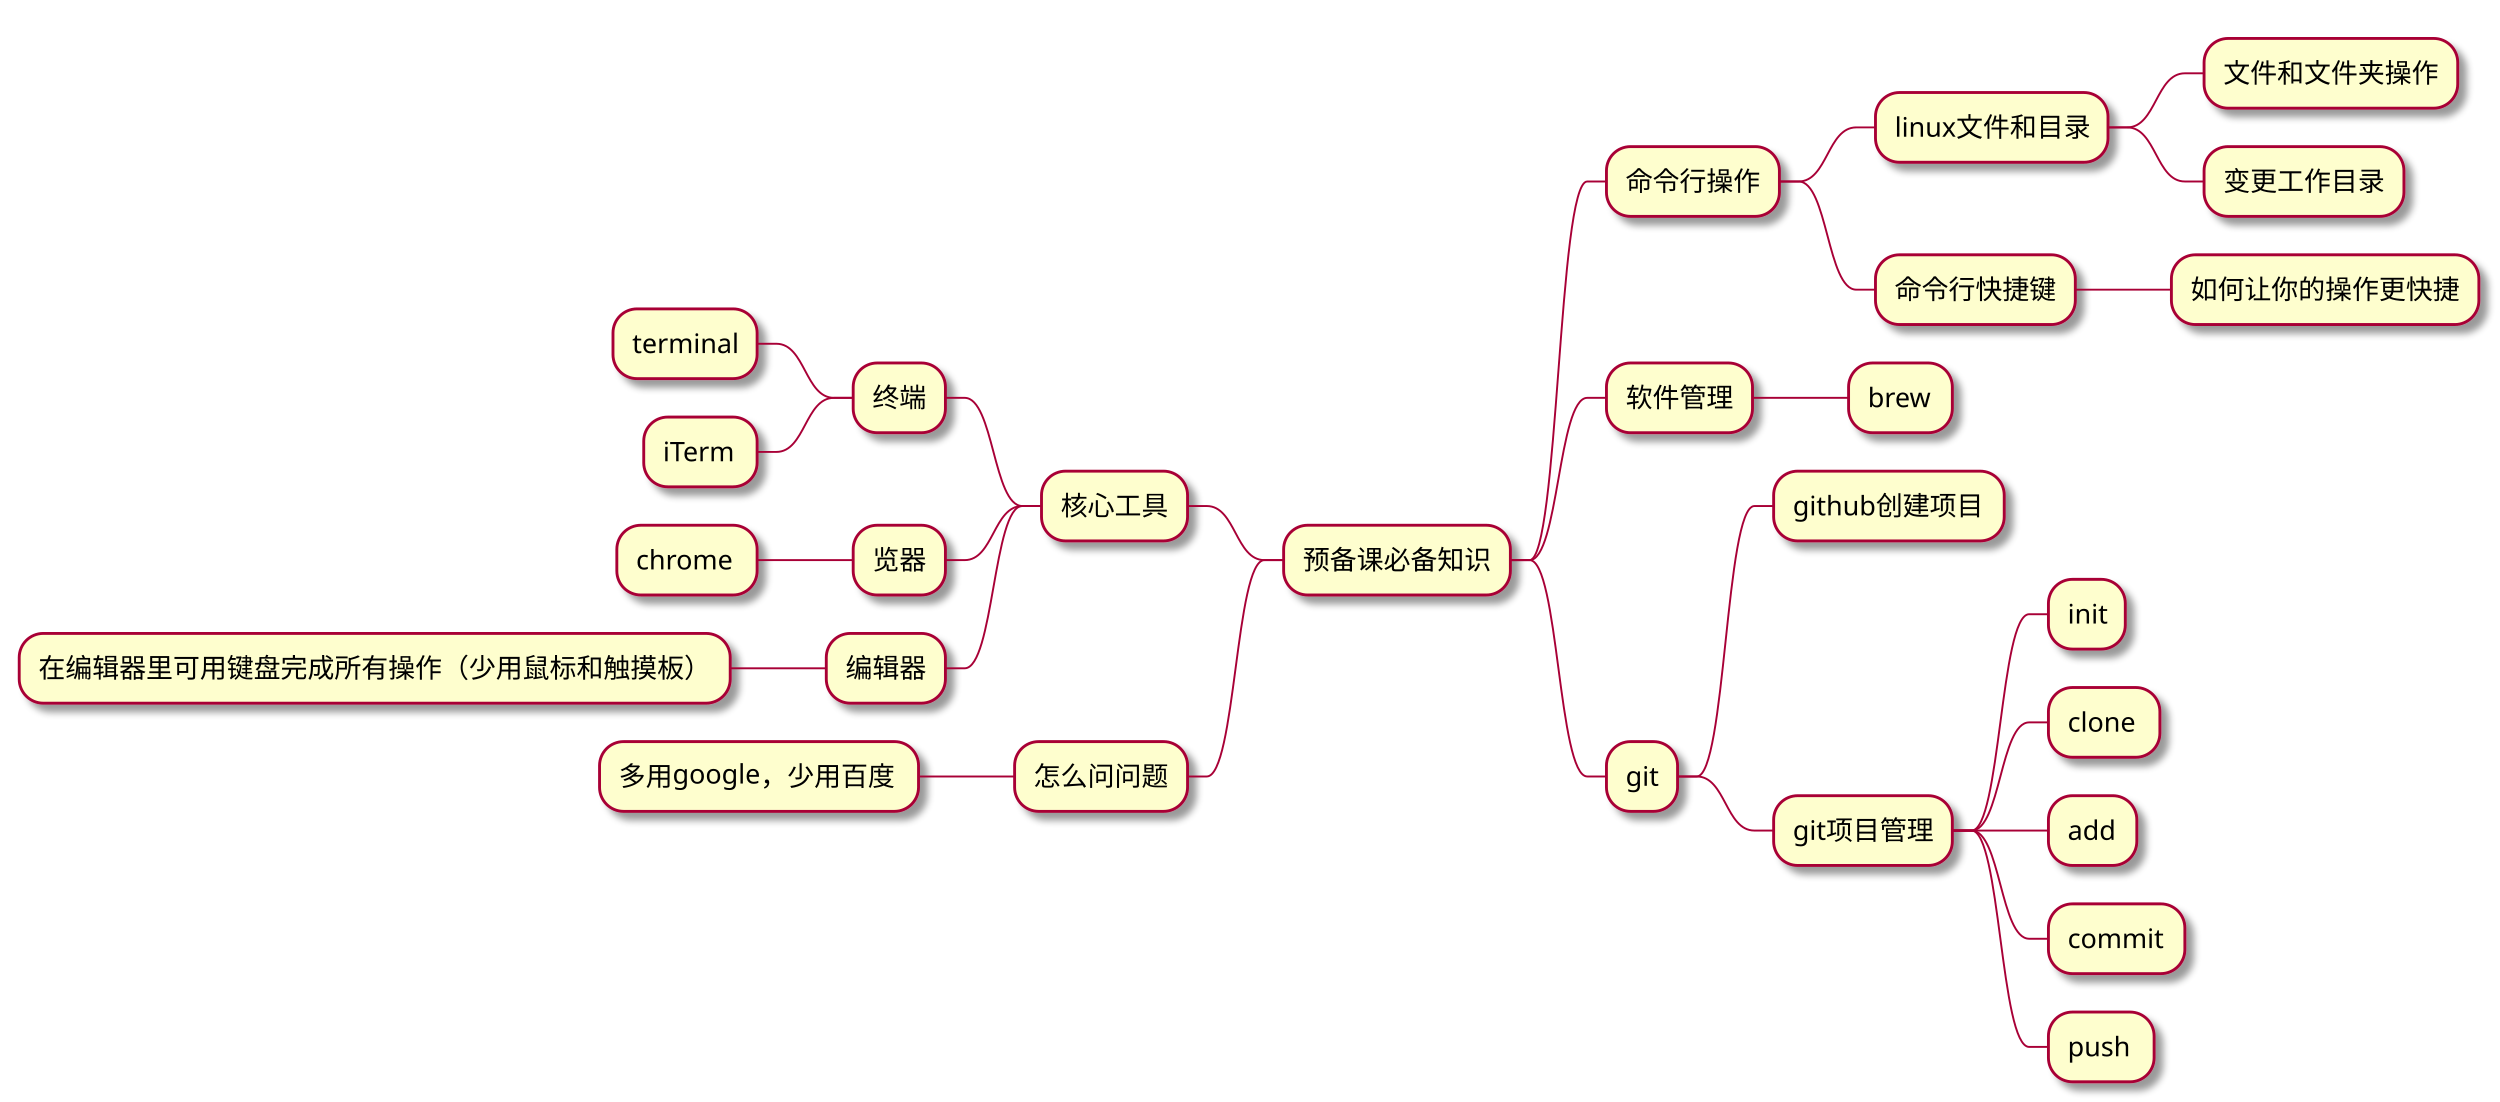
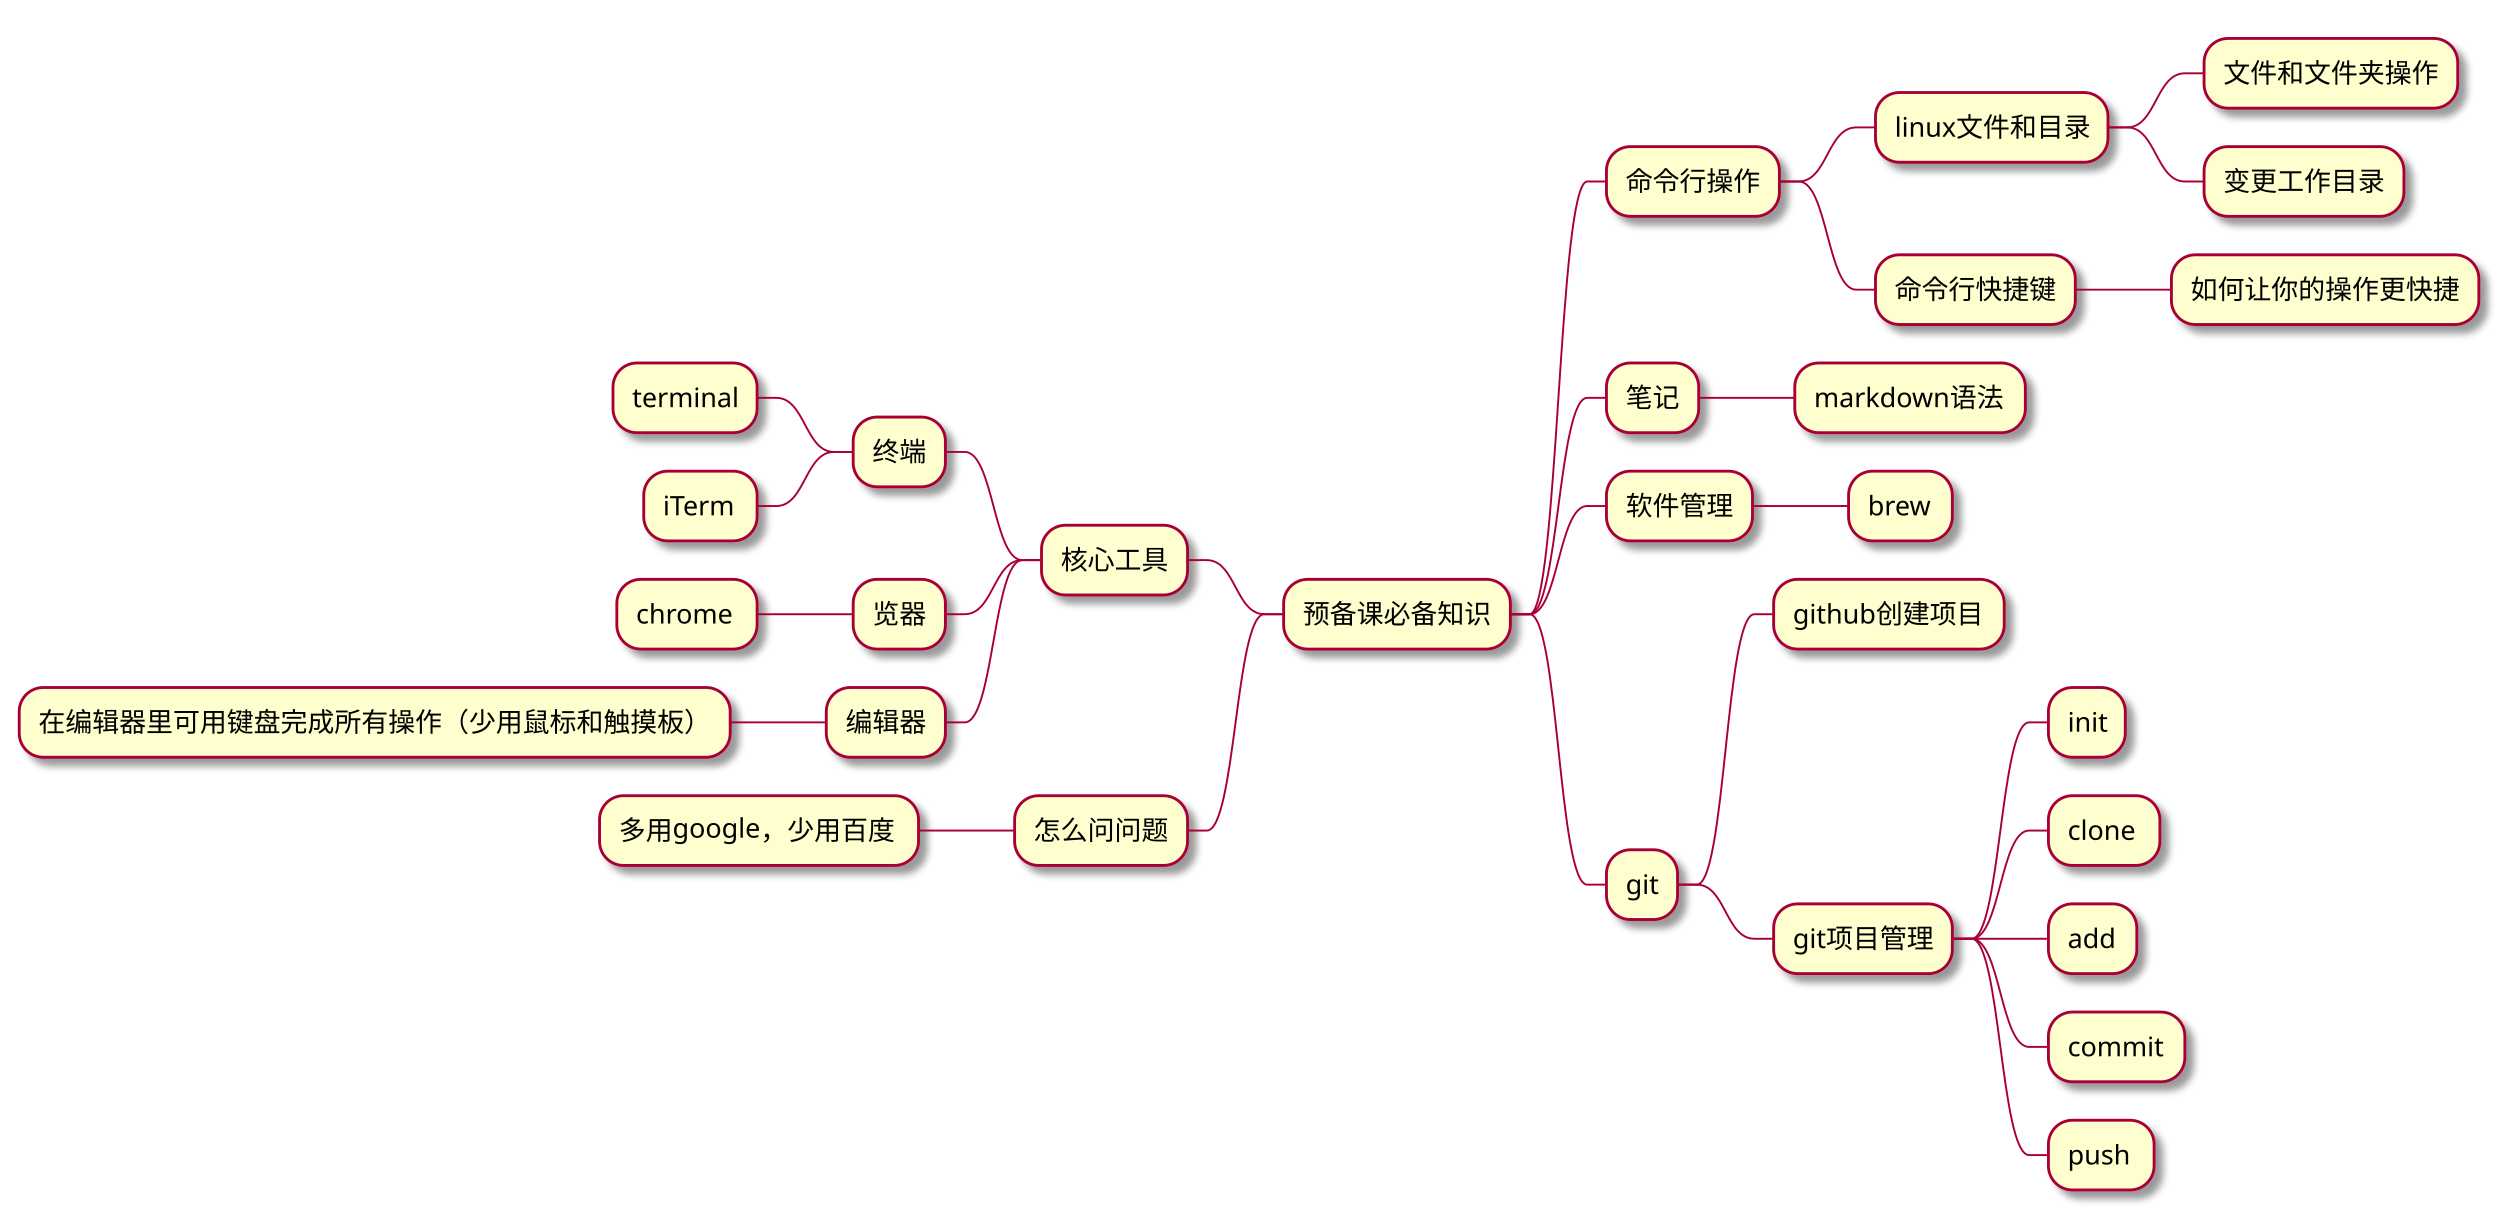
- <svg xmlns="http://www.w3.org/2000/svg" contentScriptType="application/ecmascript" contentStyleType="text/css" height="573px" preserveAspectRatio="none" style="width:1301px;height:573px;" version="1.1" viewBox="0 0 1301 573" width="1301px" zoomAndPan="magnify">
+ <svg xmlns="http://www.w3.org/2000/svg" contentScriptType="application/ecmascript" contentStyleType="text/css" height="630px" preserveAspectRatio="none" style="width:1301px;height:630px;" version="1.1" viewBox="0 0 1301 630" width="1301px" zoomAndPan="magnify">
  <defs>
-     <filter height="300%" id="f13hq9sozitdfa" width="300%" x="-1" y="-1">
+     <filter height="300%" id="f1j2y7qh7t1dr3" width="300%" x="-1" y="-1">
      <feGaussianBlur result="blurOut" stdDeviation="2.0" />
      <feColorMatrix in="blurOut" result="blurOut2" type="matrix" values="0 0 0 0 0 0 0 0 0 0 0 0 0 0 0 0 0 0 .4 0" />
      <feOffset dx="4.0" dy="4.0" in="blurOut2" result="blurOut3" />
      <feBlend in="SourceGraphic" in2="blurOut3" mode="normal" />
    </filter>
  </defs>
  <g>
-     <rect fill="#FEFECE" filter="url(#f13hq9sozitdfa)" height="36.297" rx="12.5" ry="12.5" style="stroke: #A80036; stroke-width: 1.5;" width="118" x="668" y="273.336" />
-     <text fill="#000000" font-family="sans-serif" font-size="14" lengthAdjust="spacingAndGlyphs" textLength="98" x="678" y="296.331">预备课必备知识</text>
-     <rect fill="#FEFECE" filter="url(#f13hq9sozitdfa)" height="36.297" rx="12.5" ry="12.5" style="stroke: #A80036; stroke-width: 1.5;" width="90" x="836" y="76.297" />
+     <rect fill="#FEFECE" filter="url(#f1j2y7qh7t1dr3)" height="36.297" rx="12.5" ry="12.5" style="stroke: #A80036; stroke-width: 1.5;" width="118" x="668" y="301.484" />
+     <text fill="#000000" font-family="sans-serif" font-size="14" lengthAdjust="spacingAndGlyphs" textLength="98" x="678" y="324.479">预备课必备知识</text>
+     <rect fill="#FEFECE" filter="url(#f1j2y7qh7t1dr3)" height="36.297" rx="12.5" ry="12.5" style="stroke: #A80036; stroke-width: 1.5;" width="90" x="836" y="76.297" />
    <text fill="#000000" font-family="sans-serif" font-size="14" lengthAdjust="spacingAndGlyphs" textLength="70" x="846" y="99.292">命令行操作</text>
-     <rect fill="#FEFECE" filter="url(#f13hq9sozitdfa)" height="36.297" rx="12.5" ry="12.5" style="stroke: #A80036; stroke-width: 1.5;" width="121" x="976" y="48.148" />
+     <rect fill="#FEFECE" filter="url(#f1j2y7qh7t1dr3)" height="36.297" rx="12.5" ry="12.5" style="stroke: #A80036; stroke-width: 1.5;" width="121" x="976" y="48.148" />
    <text fill="#000000" font-family="sans-serif" font-size="14" lengthAdjust="spacingAndGlyphs" textLength="101" x="986" y="71.144">linux文件和目录</text>
-     <rect fill="#FEFECE" filter="url(#f13hq9sozitdfa)" height="36.297" rx="12.5" ry="12.5" style="stroke: #A80036; stroke-width: 1.5;" width="132" x="1147" y="20" />
+     <rect fill="#FEFECE" filter="url(#f1j2y7qh7t1dr3)" height="36.297" rx="12.5" ry="12.5" style="stroke: #A80036; stroke-width: 1.5;" width="132" x="1147" y="20" />
    <text fill="#000000" font-family="sans-serif" font-size="14" lengthAdjust="spacingAndGlyphs" textLength="112" x="1157" y="42.995">文件和文件夹操作</text>
    <path d="M1097,66.297 L1107,66.297 C1122,66.297 1122,38.148 1137,38.148 L1147,38.148 " fill="none" style="stroke: #A80036; stroke-width: 1.0;" />
-     <rect fill="#FEFECE" filter="url(#f13hq9sozitdfa)" height="36.297" rx="12.5" ry="12.5" style="stroke: #A80036; stroke-width: 1.5;" width="104" x="1147" y="76.297" />
+     <rect fill="#FEFECE" filter="url(#f1j2y7qh7t1dr3)" height="36.297" rx="12.5" ry="12.5" style="stroke: #A80036; stroke-width: 1.5;" width="104" x="1147" y="76.297" />
    <text fill="#000000" font-family="sans-serif" font-size="14" lengthAdjust="spacingAndGlyphs" textLength="84" x="1157" y="99.292">变更工作目录</text>
    <path d="M1097,66.297 L1107,66.297 C1122,66.297 1122,94.445 1137,94.445 L1147,94.445 " fill="none" style="stroke: #A80036; stroke-width: 1.0;" />
    <path d="M926,94.445 L936,94.445 C951,94.445 951,66.297 966,66.297 L976,66.297 " fill="none" style="stroke: #A80036; stroke-width: 1.0;" />
-     <rect fill="#FEFECE" filter="url(#f13hq9sozitdfa)" height="36.297" rx="12.5" ry="12.5" style="stroke: #A80036; stroke-width: 1.5;" width="104" x="976" y="132.594" />
+     <rect fill="#FEFECE" filter="url(#f1j2y7qh7t1dr3)" height="36.297" rx="12.5" ry="12.5" style="stroke: #A80036; stroke-width: 1.5;" width="104" x="976" y="132.594" />
    <text fill="#000000" font-family="sans-serif" font-size="14" lengthAdjust="spacingAndGlyphs" textLength="84" x="986" y="155.589">命令行快捷键</text>
-     <rect fill="#FEFECE" filter="url(#f13hq9sozitdfa)" height="36.297" rx="12.5" ry="12.5" style="stroke: #A80036; stroke-width: 1.5;" width="160" x="1130" y="132.594" />
+     <rect fill="#FEFECE" filter="url(#f1j2y7qh7t1dr3)" height="36.297" rx="12.5" ry="12.5" style="stroke: #A80036; stroke-width: 1.5;" width="160" x="1130" y="132.594" />
    <text fill="#000000" font-family="sans-serif" font-size="14" lengthAdjust="spacingAndGlyphs" textLength="140" x="1140" y="155.589">如何让你的操作更快捷</text>
    <path d="M1080,150.742 L1090,150.742 C1105,150.742 1105,150.742 1120,150.742 L1130,150.742 " fill="none" style="stroke: #A80036; stroke-width: 1.0;" />
    <path d="M926,94.445 L936,94.445 C951,94.445 951,150.742 966,150.742 L976,150.742 " fill="none" style="stroke: #A80036; stroke-width: 1.0;" />
-     <path d="M786,291.484 L796,291.484 C811,291.484 811,94.445 826,94.445 L836,94.445 " fill="none" style="stroke: #A80036; stroke-width: 1.0;" />
-     <rect fill="#FEFECE" filter="url(#f13hq9sozitdfa)" height="36.297" rx="12.5" ry="12.5" style="stroke: #A80036; stroke-width: 1.5;" width="76" x="836" y="188.891" />
-     <text fill="#000000" font-family="sans-serif" font-size="14" lengthAdjust="spacingAndGlyphs" textLength="56" x="846" y="211.886">软件管理</text>
-     <rect fill="#FEFECE" filter="url(#f13hq9sozitdfa)" height="36.297" rx="12.5" ry="12.5" style="stroke: #A80036; stroke-width: 1.5;" width="54" x="962" y="188.891" />
-     <text fill="#000000" font-family="sans-serif" font-size="14" lengthAdjust="spacingAndGlyphs" textLength="34" x="972" y="211.886">brew</text>
-     <path d="M912,207.039 L922,207.039 C937,207.039 937,207.039 952,207.039 L962,207.039 " fill="none" style="stroke: #A80036; stroke-width: 1.0;" />
-     <path d="M786,291.484 L796,291.484 C811,291.484 811,207.039 826,207.039 L836,207.039 " fill="none" style="stroke: #A80036; stroke-width: 1.0;" />
-     <rect fill="#FEFECE" filter="url(#f13hq9sozitdfa)" height="36.297" rx="12.5" ry="12.5" style="stroke: #A80036; stroke-width: 1.5;" width="37" x="836" y="385.93" />
-     <text fill="#000000" font-family="sans-serif" font-size="14" lengthAdjust="spacingAndGlyphs" textLength="17" x="846" y="408.925">git</text>
-     <rect fill="#FEFECE" filter="url(#f13hq9sozitdfa)" height="36.297" rx="12.5" ry="12.5" style="stroke: #A80036; stroke-width: 1.5;" width="120" x="923" y="245.188" />
-     <text fill="#000000" font-family="sans-serif" font-size="14" lengthAdjust="spacingAndGlyphs" textLength="100" x="933" y="268.183">github创建项目</text>
-     <path d="M873,404.078 L883,404.078 C898,404.078 898,263.336 913,263.336 L923,263.336 " fill="none" style="stroke: #A80036; stroke-width: 1.0;" />
-     <rect fill="#FEFECE" filter="url(#f13hq9sozitdfa)" height="36.297" rx="12.5" ry="12.5" style="stroke: #A80036; stroke-width: 1.5;" width="93" x="923" y="414.078" />
-     <text fill="#000000" font-family="sans-serif" font-size="14" lengthAdjust="spacingAndGlyphs" textLength="73" x="933" y="437.073">git项目管理</text>
-     <rect fill="#FEFECE" filter="url(#f13hq9sozitdfa)" height="36.297" rx="12.5" ry="12.5" style="stroke: #A80036; stroke-width: 1.5;" width="40" x="1066" y="301.484" />
-     <text fill="#000000" font-family="sans-serif" font-size="14" lengthAdjust="spacingAndGlyphs" textLength="20" x="1076" y="324.479">init</text>
-     <path d="M1016,432.227 L1026,432.227 C1041,432.227 1041,319.633 1056,319.633 L1066,319.633 " fill="none" style="stroke: #A80036; stroke-width: 1.0;" />
-     <rect fill="#FEFECE" filter="url(#f13hq9sozitdfa)" height="36.297" rx="12.5" ry="12.5" style="stroke: #A80036; stroke-width: 1.5;" width="58" x="1066" y="357.781" />
-     <text fill="#000000" font-family="sans-serif" font-size="14" lengthAdjust="spacingAndGlyphs" textLength="38" x="1076" y="380.776">clone</text>
-     <path d="M1016,432.227 L1026,432.227 C1041,432.227 1041,375.93 1056,375.93 L1066,375.93 " fill="none" style="stroke: #A80036; stroke-width: 1.0;" />
-     <rect fill="#FEFECE" filter="url(#f13hq9sozitdfa)" height="36.297" rx="12.5" ry="12.5" style="stroke: #A80036; stroke-width: 1.5;" width="46" x="1066" y="414.078" />
-     <text fill="#000000" font-family="sans-serif" font-size="14" lengthAdjust="spacingAndGlyphs" textLength="26" x="1076" y="437.073">add</text>
-     <path d="M1016,432.227 L1026,432.227 C1041,432.227 1041,432.227 1056,432.227 L1066,432.227 " fill="none" style="stroke: #A80036; stroke-width: 1.0;" />
-     <rect fill="#FEFECE" filter="url(#f13hq9sozitdfa)" height="36.297" rx="12.5" ry="12.5" style="stroke: #A80036; stroke-width: 1.5;" width="71" x="1066" y="470.375" />
-     <text fill="#000000" font-family="sans-serif" font-size="14" lengthAdjust="spacingAndGlyphs" textLength="51" x="1076" y="493.37">commit</text>
-     <path d="M1016,432.227 L1026,432.227 C1041,432.227 1041,488.523 1056,488.523 L1066,488.523 " fill="none" style="stroke: #A80036; stroke-width: 1.0;" />
-     <rect fill="#FEFECE" filter="url(#f13hq9sozitdfa)" height="36.297" rx="12.5" ry="12.5" style="stroke: #A80036; stroke-width: 1.5;" width="55" x="1066" y="526.672" />
-     <text fill="#000000" font-family="sans-serif" font-size="14" lengthAdjust="spacingAndGlyphs" textLength="35" x="1076" y="549.667">push</text>
-     <path d="M1016,432.227 L1026,432.227 C1041,432.227 1041,544.82 1056,544.82 L1066,544.82 " fill="none" style="stroke: #A80036; stroke-width: 1.0;" />
-     <path d="M873,404.078 L883,404.078 C898,404.078 898,432.227 913,432.227 L923,432.227 " fill="none" style="stroke: #A80036; stroke-width: 1.0;" />
-     <path d="M786,291.484 L796,291.484 C811,291.484 811,404.078 826,404.078 L836,404.078 " fill="none" style="stroke: #A80036; stroke-width: 1.0;" />
-     <rect fill="#FEFECE" filter="url(#f13hq9sozitdfa)" height="36.297" rx="12.5" ry="12.5" style="stroke: #A80036; stroke-width: 1.5;" width="76" x="542" y="245.188" />
-     <text fill="#000000" font-family="sans-serif" font-size="14" lengthAdjust="spacingAndGlyphs" textLength="56" x="552" y="268.183">核心工具</text>
-     <rect fill="#FEFECE" filter="url(#f13hq9sozitdfa)" height="36.297" rx="12.5" ry="12.5" style="stroke: #A80036; stroke-width: 1.5;" width="48" x="444" y="188.891" />
-     <text fill="#000000" font-family="sans-serif" font-size="14" lengthAdjust="spacingAndGlyphs" textLength="28" x="454" y="211.886">终端</text>
-     <rect fill="#FEFECE" filter="url(#f13hq9sozitdfa)" height="36.297" rx="12.5" ry="12.5" style="stroke: #A80036; stroke-width: 1.5;" width="75" x="319" y="160.742" />
-     <text fill="#000000" font-family="sans-serif" font-size="14" lengthAdjust="spacingAndGlyphs" textLength="55" x="329" y="183.737">terminal</text>
-     <path d="M444,207.039 L434,207.039 C419,207.039 419,178.891 404,178.891 L394,178.891 " fill="none" style="stroke: #A80036; stroke-width: 1.0;" />
-     <rect fill="#FEFECE" filter="url(#f13hq9sozitdfa)" height="36.297" rx="12.5" ry="12.5" style="stroke: #A80036; stroke-width: 1.5;" width="59" x="335" y="217.039" />
-     <text fill="#000000" font-family="sans-serif" font-size="14" lengthAdjust="spacingAndGlyphs" textLength="39" x="345" y="240.034">iTerm</text>
-     <path d="M444,207.039 L434,207.039 C419,207.039 419,235.188 404,235.188 L394,235.188 " fill="none" style="stroke: #A80036; stroke-width: 1.0;" />
-     <path d="M542,263.336 L532,263.336 C517,263.336 517,207.039 502,207.039 L492,207.039 " fill="none" style="stroke: #A80036; stroke-width: 1.0;" />
-     <rect fill="#FEFECE" filter="url(#f13hq9sozitdfa)" height="36.297" rx="12.5" ry="12.5" style="stroke: #A80036; stroke-width: 1.5;" width="48" x="444" y="273.336" />
-     <text fill="#000000" font-family="sans-serif" font-size="14" lengthAdjust="spacingAndGlyphs" textLength="28" x="454" y="296.331">览器</text>
-     <rect fill="#FEFECE" filter="url(#f13hq9sozitdfa)" height="36.297" rx="12.5" ry="12.5" style="stroke: #A80036; stroke-width: 1.5;" width="73" x="321" y="273.336" />
-     <text fill="#000000" font-family="sans-serif" font-size="14" lengthAdjust="spacingAndGlyphs" textLength="53" x="331" y="296.331">chrome</text>
-     <path d="M444,291.484 L434,291.484 C419,291.484 419,291.484 404,291.484 L394,291.484 " fill="none" style="stroke: #A80036; stroke-width: 1.0;" />
-     <path d="M542,263.336 L532,263.336 C517,263.336 517,291.484 502,291.484 L492,291.484 " fill="none" style="stroke: #A80036; stroke-width: 1.0;" />
-     <rect fill="#FEFECE" filter="url(#f13hq9sozitdfa)" height="36.297" rx="12.5" ry="12.5" style="stroke: #A80036; stroke-width: 1.5;" width="62" x="430" y="329.633" />
-     <text fill="#000000" font-family="sans-serif" font-size="14" lengthAdjust="spacingAndGlyphs" textLength="42" x="440" y="352.628">编辑器</text>
-     <rect fill="#FEFECE" filter="url(#f13hq9sozitdfa)" height="36.297" rx="12.5" ry="12.5" style="stroke: #A80036; stroke-width: 1.5;" width="370" x="10" y="329.633" />
-     <text fill="#000000" font-family="sans-serif" font-size="14" lengthAdjust="spacingAndGlyphs" textLength="350" x="20" y="352.628">在编辑器里可用键盘完成所有操作（少用鼠标和触摸板）</text>
-     <path d="M430,347.781 L420,347.781 C405,347.781 405,347.781 390,347.781 L380,347.781 " fill="none" style="stroke: #A80036; stroke-width: 1.0;" />
-     <path d="M542,263.336 L532,263.336 C517,263.336 517,347.781 502,347.781 L492,347.781 " fill="none" style="stroke: #A80036; stroke-width: 1.0;" />
-     <path d="M668,291.484 L658,291.484 C643,291.484 643,263.336 628,263.336 L618,263.336 " fill="none" style="stroke: #A80036; stroke-width: 1.0;" />
-     <rect fill="#FEFECE" filter="url(#f13hq9sozitdfa)" height="36.297" rx="12.5" ry="12.5" style="stroke: #A80036; stroke-width: 1.5;" width="90" x="528" y="385.93" />
-     <text fill="#000000" font-family="sans-serif" font-size="14" lengthAdjust="spacingAndGlyphs" textLength="70" x="538" y="408.925">怎么问问题</text>
-     <rect fill="#FEFECE" filter="url(#f13hq9sozitdfa)" height="36.297" rx="12.5" ry="12.5" style="stroke: #A80036; stroke-width: 1.5;" width="166" x="312" y="385.93" />
-     <text fill="#000000" font-family="sans-serif" font-size="14" lengthAdjust="spacingAndGlyphs" textLength="146" x="322" y="408.925">多用google，少用百度</text>
-     <path d="M528,404.078 L518,404.078 C503,404.078 503,404.078 488,404.078 L478,404.078 " fill="none" style="stroke: #A80036; stroke-width: 1.0;" />
-     <path d="M668,291.484 L658,291.484 C643,291.484 643,404.078 628,404.078 L618,404.078 " fill="none" style="stroke: #A80036; stroke-width: 1.0;" />
+     <path d="M786,319.633 L796,319.633 C811,319.633 811,94.445 826,94.445 L836,94.445 " fill="none" style="stroke: #A80036; stroke-width: 1.0;" />
+     <rect fill="#FEFECE" filter="url(#f1j2y7qh7t1dr3)" height="36.297" rx="12.5" ry="12.5" style="stroke: #A80036; stroke-width: 1.5;" width="48" x="836" y="188.891" />
+     <text fill="#000000" font-family="sans-serif" font-size="14" lengthAdjust="spacingAndGlyphs" textLength="28" x="846" y="211.886">笔记</text>
+     <rect fill="#FEFECE" filter="url(#f1j2y7qh7t1dr3)" height="36.297" rx="12.5" ry="12.5" style="stroke: #A80036; stroke-width: 1.5;" width="120" x="934" y="188.891" />
+     <text fill="#000000" font-family="sans-serif" font-size="14" lengthAdjust="spacingAndGlyphs" textLength="100" x="944" y="211.886">markdown语法</text>
+     <path d="M884,207.039 L894,207.039 C909,207.039 909,207.039 924,207.039 L934,207.039 " fill="none" style="stroke: #A80036; stroke-width: 1.0;" />
+     <path d="M786,319.633 L796,319.633 C811,319.633 811,207.039 826,207.039 L836,207.039 " fill="none" style="stroke: #A80036; stroke-width: 1.0;" />
+     <rect fill="#FEFECE" filter="url(#f1j2y7qh7t1dr3)" height="36.297" rx="12.5" ry="12.5" style="stroke: #A80036; stroke-width: 1.5;" width="76" x="836" y="245.188" />
+     <text fill="#000000" font-family="sans-serif" font-size="14" lengthAdjust="spacingAndGlyphs" textLength="56" x="846" y="268.183">软件管理</text>
+     <rect fill="#FEFECE" filter="url(#f1j2y7qh7t1dr3)" height="36.297" rx="12.5" ry="12.5" style="stroke: #A80036; stroke-width: 1.5;" width="54" x="962" y="245.188" />
+     <text fill="#000000" font-family="sans-serif" font-size="14" lengthAdjust="spacingAndGlyphs" textLength="34" x="972" y="268.183">brew</text>
+     <path d="M912,263.336 L922,263.336 C937,263.336 937,263.336 952,263.336 L962,263.336 " fill="none" style="stroke: #A80036; stroke-width: 1.0;" />
+     <path d="M786,319.633 L796,319.633 C811,319.633 811,263.336 826,263.336 L836,263.336 " fill="none" style="stroke: #A80036; stroke-width: 1.0;" />
+     <rect fill="#FEFECE" filter="url(#f1j2y7qh7t1dr3)" height="36.297" rx="12.5" ry="12.5" style="stroke: #A80036; stroke-width: 1.5;" width="37" x="836" y="442.227" />
+     <text fill="#000000" font-family="sans-serif" font-size="14" lengthAdjust="spacingAndGlyphs" textLength="17" x="846" y="465.222">git</text>
+     <rect fill="#FEFECE" filter="url(#f1j2y7qh7t1dr3)" height="36.297" rx="12.5" ry="12.5" style="stroke: #A80036; stroke-width: 1.5;" width="120" x="923" y="301.484" />
+     <text fill="#000000" font-family="sans-serif" font-size="14" lengthAdjust="spacingAndGlyphs" textLength="100" x="933" y="324.479">github创建项目</text>
+     <path d="M873,460.375 L883,460.375 C898,460.375 898,319.633 913,319.633 L923,319.633 " fill="none" style="stroke: #A80036; stroke-width: 1.0;" />
+     <rect fill="#FEFECE" filter="url(#f1j2y7qh7t1dr3)" height="36.297" rx="12.5" ry="12.5" style="stroke: #A80036; stroke-width: 1.5;" width="93" x="923" y="470.375" />
+     <text fill="#000000" font-family="sans-serif" font-size="14" lengthAdjust="spacingAndGlyphs" textLength="73" x="933" y="493.37">git项目管理</text>
+     <rect fill="#FEFECE" filter="url(#f1j2y7qh7t1dr3)" height="36.297" rx="12.5" ry="12.5" style="stroke: #A80036; stroke-width: 1.5;" width="40" x="1066" y="357.781" />
+     <text fill="#000000" font-family="sans-serif" font-size="14" lengthAdjust="spacingAndGlyphs" textLength="20" x="1076" y="380.776">init</text>
+     <path d="M1016,488.523 L1026,488.523 C1041,488.523 1041,375.93 1056,375.93 L1066,375.93 " fill="none" style="stroke: #A80036; stroke-width: 1.0;" />
+     <rect fill="#FEFECE" filter="url(#f1j2y7qh7t1dr3)" height="36.297" rx="12.5" ry="12.5" style="stroke: #A80036; stroke-width: 1.5;" width="58" x="1066" y="414.078" />
+     <text fill="#000000" font-family="sans-serif" font-size="14" lengthAdjust="spacingAndGlyphs" textLength="38" x="1076" y="437.073">clone</text>
+     <path d="M1016,488.523 L1026,488.523 C1041,488.523 1041,432.227 1056,432.227 L1066,432.227 " fill="none" style="stroke: #A80036; stroke-width: 1.0;" />
+     <rect fill="#FEFECE" filter="url(#f1j2y7qh7t1dr3)" height="36.297" rx="12.5" ry="12.5" style="stroke: #A80036; stroke-width: 1.5;" width="46" x="1066" y="470.375" />
+     <text fill="#000000" font-family="sans-serif" font-size="14" lengthAdjust="spacingAndGlyphs" textLength="26" x="1076" y="493.37">add</text>
+     <path d="M1016,488.523 L1026,488.523 C1041,488.523 1041,488.523 1056,488.523 L1066,488.523 " fill="none" style="stroke: #A80036; stroke-width: 1.0;" />
+     <rect fill="#FEFECE" filter="url(#f1j2y7qh7t1dr3)" height="36.297" rx="12.5" ry="12.5" style="stroke: #A80036; stroke-width: 1.5;" width="71" x="1066" y="526.672" />
+     <text fill="#000000" font-family="sans-serif" font-size="14" lengthAdjust="spacingAndGlyphs" textLength="51" x="1076" y="549.667">commit</text>
+     <path d="M1016,488.523 L1026,488.523 C1041,488.523 1041,544.82 1056,544.82 L1066,544.82 " fill="none" style="stroke: #A80036; stroke-width: 1.0;" />
+     <rect fill="#FEFECE" filter="url(#f1j2y7qh7t1dr3)" height="36.297" rx="12.5" ry="12.5" style="stroke: #A80036; stroke-width: 1.5;" width="55" x="1066" y="582.969" />
+     <text fill="#000000" font-family="sans-serif" font-size="14" lengthAdjust="spacingAndGlyphs" textLength="35" x="1076" y="605.964">push</text>
+     <path d="M1016,488.523 L1026,488.523 C1041,488.523 1041,601.117 1056,601.117 L1066,601.117 " fill="none" style="stroke: #A80036; stroke-width: 1.0;" />
+     <path d="M873,460.375 L883,460.375 C898,460.375 898,488.523 913,488.523 L923,488.523 " fill="none" style="stroke: #A80036; stroke-width: 1.0;" />
+     <path d="M786,319.633 L796,319.633 C811,319.633 811,460.375 826,460.375 L836,460.375 " fill="none" style="stroke: #A80036; stroke-width: 1.0;" />
+     <rect fill="#FEFECE" filter="url(#f1j2y7qh7t1dr3)" height="36.297" rx="12.5" ry="12.5" style="stroke: #A80036; stroke-width: 1.5;" width="76" x="542" y="273.336" />
+     <text fill="#000000" font-family="sans-serif" font-size="14" lengthAdjust="spacingAndGlyphs" textLength="56" x="552" y="296.331">核心工具</text>
+     <rect fill="#FEFECE" filter="url(#f1j2y7qh7t1dr3)" height="36.297" rx="12.5" ry="12.5" style="stroke: #A80036; stroke-width: 1.5;" width="48" x="444" y="217.039" />
+     <text fill="#000000" font-family="sans-serif" font-size="14" lengthAdjust="spacingAndGlyphs" textLength="28" x="454" y="240.034">终端</text>
+     <rect fill="#FEFECE" filter="url(#f1j2y7qh7t1dr3)" height="36.297" rx="12.5" ry="12.5" style="stroke: #A80036; stroke-width: 1.5;" width="75" x="319" y="188.891" />
+     <text fill="#000000" font-family="sans-serif" font-size="14" lengthAdjust="spacingAndGlyphs" textLength="55" x="329" y="211.886">terminal</text>
+     <path d="M444,235.188 L434,235.188 C419,235.188 419,207.039 404,207.039 L394,207.039 " fill="none" style="stroke: #A80036; stroke-width: 1.0;" />
+     <rect fill="#FEFECE" filter="url(#f1j2y7qh7t1dr3)" height="36.297" rx="12.5" ry="12.5" style="stroke: #A80036; stroke-width: 1.5;" width="59" x="335" y="245.188" />
+     <text fill="#000000" font-family="sans-serif" font-size="14" lengthAdjust="spacingAndGlyphs" textLength="39" x="345" y="268.183">iTerm</text>
+     <path d="M444,235.188 L434,235.188 C419,235.188 419,263.336 404,263.336 L394,263.336 " fill="none" style="stroke: #A80036; stroke-width: 1.0;" />
+     <path d="M542,291.484 L532,291.484 C517,291.484 517,235.188 502,235.188 L492,235.188 " fill="none" style="stroke: #A80036; stroke-width: 1.0;" />
+     <rect fill="#FEFECE" filter="url(#f1j2y7qh7t1dr3)" height="36.297" rx="12.5" ry="12.5" style="stroke: #A80036; stroke-width: 1.5;" width="48" x="444" y="301.484" />
+     <text fill="#000000" font-family="sans-serif" font-size="14" lengthAdjust="spacingAndGlyphs" textLength="28" x="454" y="324.479">览器</text>
+     <rect fill="#FEFECE" filter="url(#f1j2y7qh7t1dr3)" height="36.297" rx="12.5" ry="12.5" style="stroke: #A80036; stroke-width: 1.5;" width="73" x="321" y="301.484" />
+     <text fill="#000000" font-family="sans-serif" font-size="14" lengthAdjust="spacingAndGlyphs" textLength="53" x="331" y="324.479">chrome</text>
+     <path d="M444,319.633 L434,319.633 C419,319.633 419,319.633 404,319.633 L394,319.633 " fill="none" style="stroke: #A80036; stroke-width: 1.0;" />
+     <path d="M542,291.484 L532,291.484 C517,291.484 517,319.633 502,319.633 L492,319.633 " fill="none" style="stroke: #A80036; stroke-width: 1.0;" />
+     <rect fill="#FEFECE" filter="url(#f1j2y7qh7t1dr3)" height="36.297" rx="12.5" ry="12.5" style="stroke: #A80036; stroke-width: 1.5;" width="62" x="430" y="357.781" />
+     <text fill="#000000" font-family="sans-serif" font-size="14" lengthAdjust="spacingAndGlyphs" textLength="42" x="440" y="380.776">编辑器</text>
+     <rect fill="#FEFECE" filter="url(#f1j2y7qh7t1dr3)" height="36.297" rx="12.5" ry="12.5" style="stroke: #A80036; stroke-width: 1.5;" width="370" x="10" y="357.781" />
+     <text fill="#000000" font-family="sans-serif" font-size="14" lengthAdjust="spacingAndGlyphs" textLength="350" x="20" y="380.776">在编辑器里可用键盘完成所有操作（少用鼠标和触摸板）</text>
+     <path d="M430,375.93 L420,375.93 C405,375.93 405,375.93 390,375.93 L380,375.93 " fill="none" style="stroke: #A80036; stroke-width: 1.0;" />
+     <path d="M542,291.484 L532,291.484 C517,291.484 517,375.93 502,375.93 L492,375.93 " fill="none" style="stroke: #A80036; stroke-width: 1.0;" />
+     <path d="M668,319.633 L658,319.633 C643,319.633 643,291.484 628,291.484 L618,291.484 " fill="none" style="stroke: #A80036; stroke-width: 1.0;" />
+     <rect fill="#FEFECE" filter="url(#f1j2y7qh7t1dr3)" height="36.297" rx="12.5" ry="12.5" style="stroke: #A80036; stroke-width: 1.5;" width="90" x="528" y="414.078" />
+     <text fill="#000000" font-family="sans-serif" font-size="14" lengthAdjust="spacingAndGlyphs" textLength="70" x="538" y="437.073">怎么问问题</text>
+     <rect fill="#FEFECE" filter="url(#f1j2y7qh7t1dr3)" height="36.297" rx="12.5" ry="12.5" style="stroke: #A80036; stroke-width: 1.5;" width="166" x="312" y="414.078" />
+     <text fill="#000000" font-family="sans-serif" font-size="14" lengthAdjust="spacingAndGlyphs" textLength="146" x="322" y="437.073">多用google，少用百度</text>
+     <path d="M528,432.227 L518,432.227 C503,432.227 503,432.227 488,432.227 L478,432.227 " fill="none" style="stroke: #A80036; stroke-width: 1.0;" />
+     <path d="M668,319.633 L658,319.633 C643,319.633 643,432.227 628,432.227 L618,432.227 " fill="none" style="stroke: #A80036; stroke-width: 1.0;" />
  </g>
</svg>
